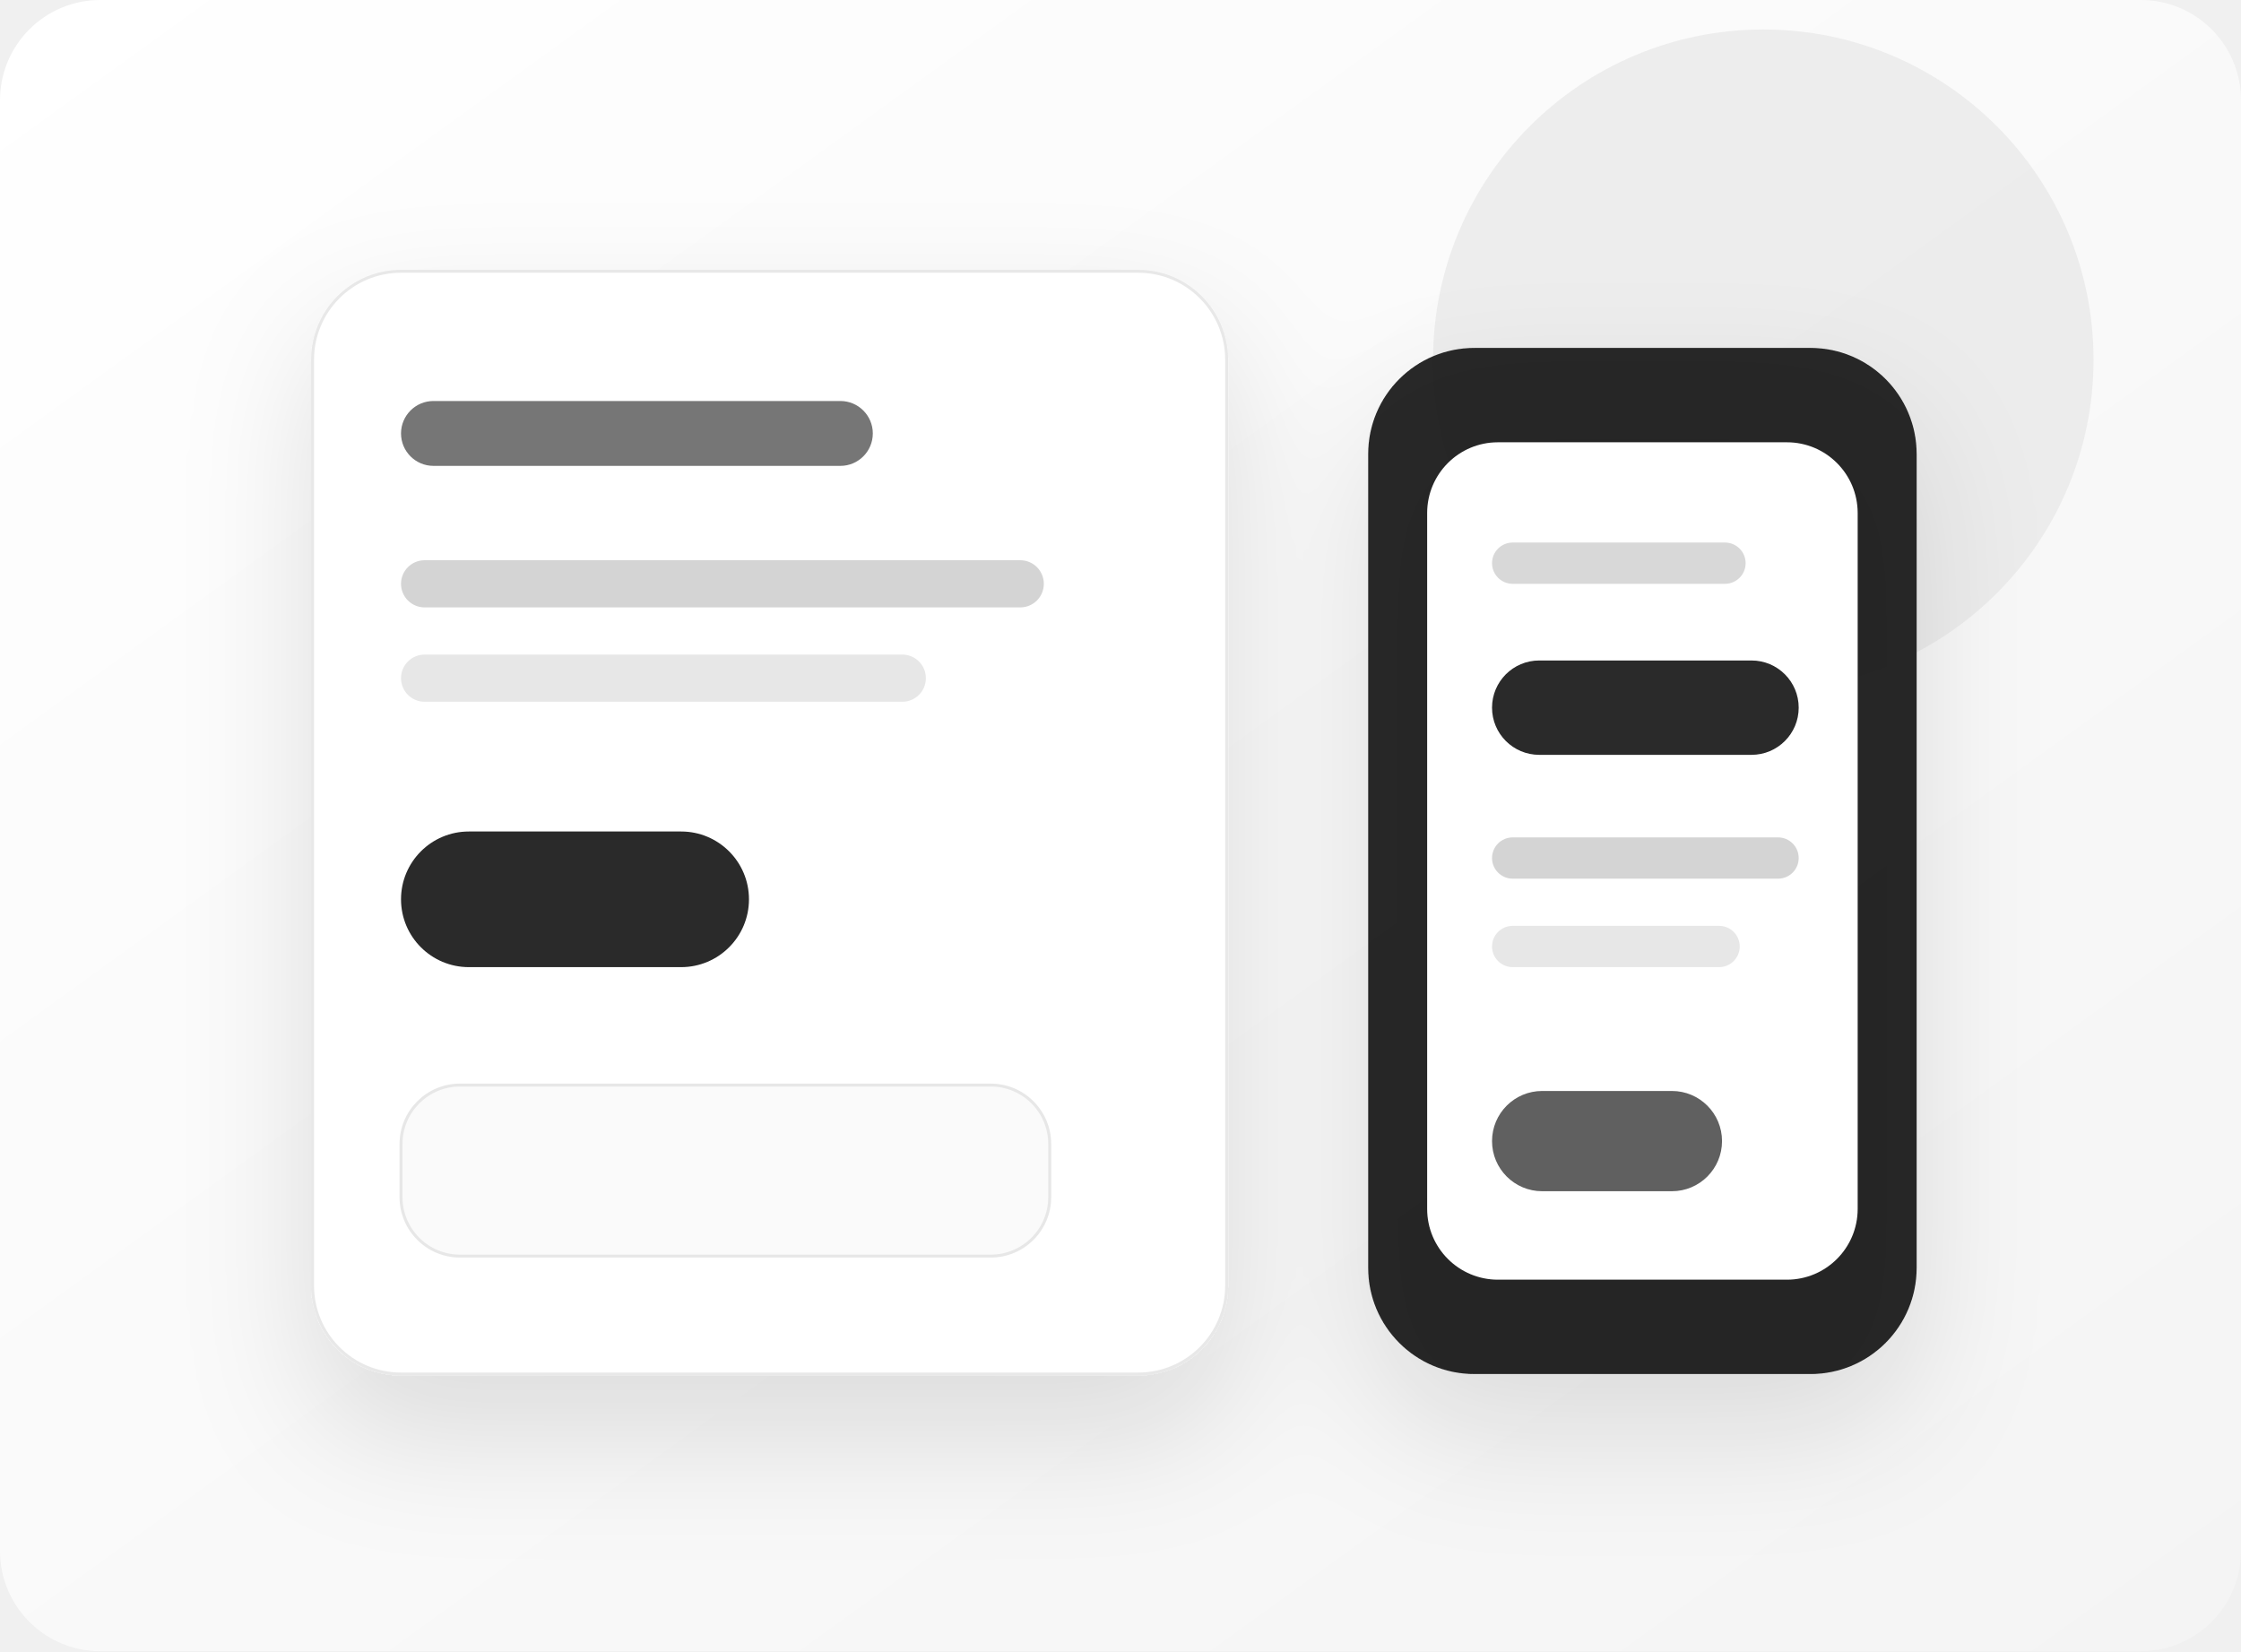
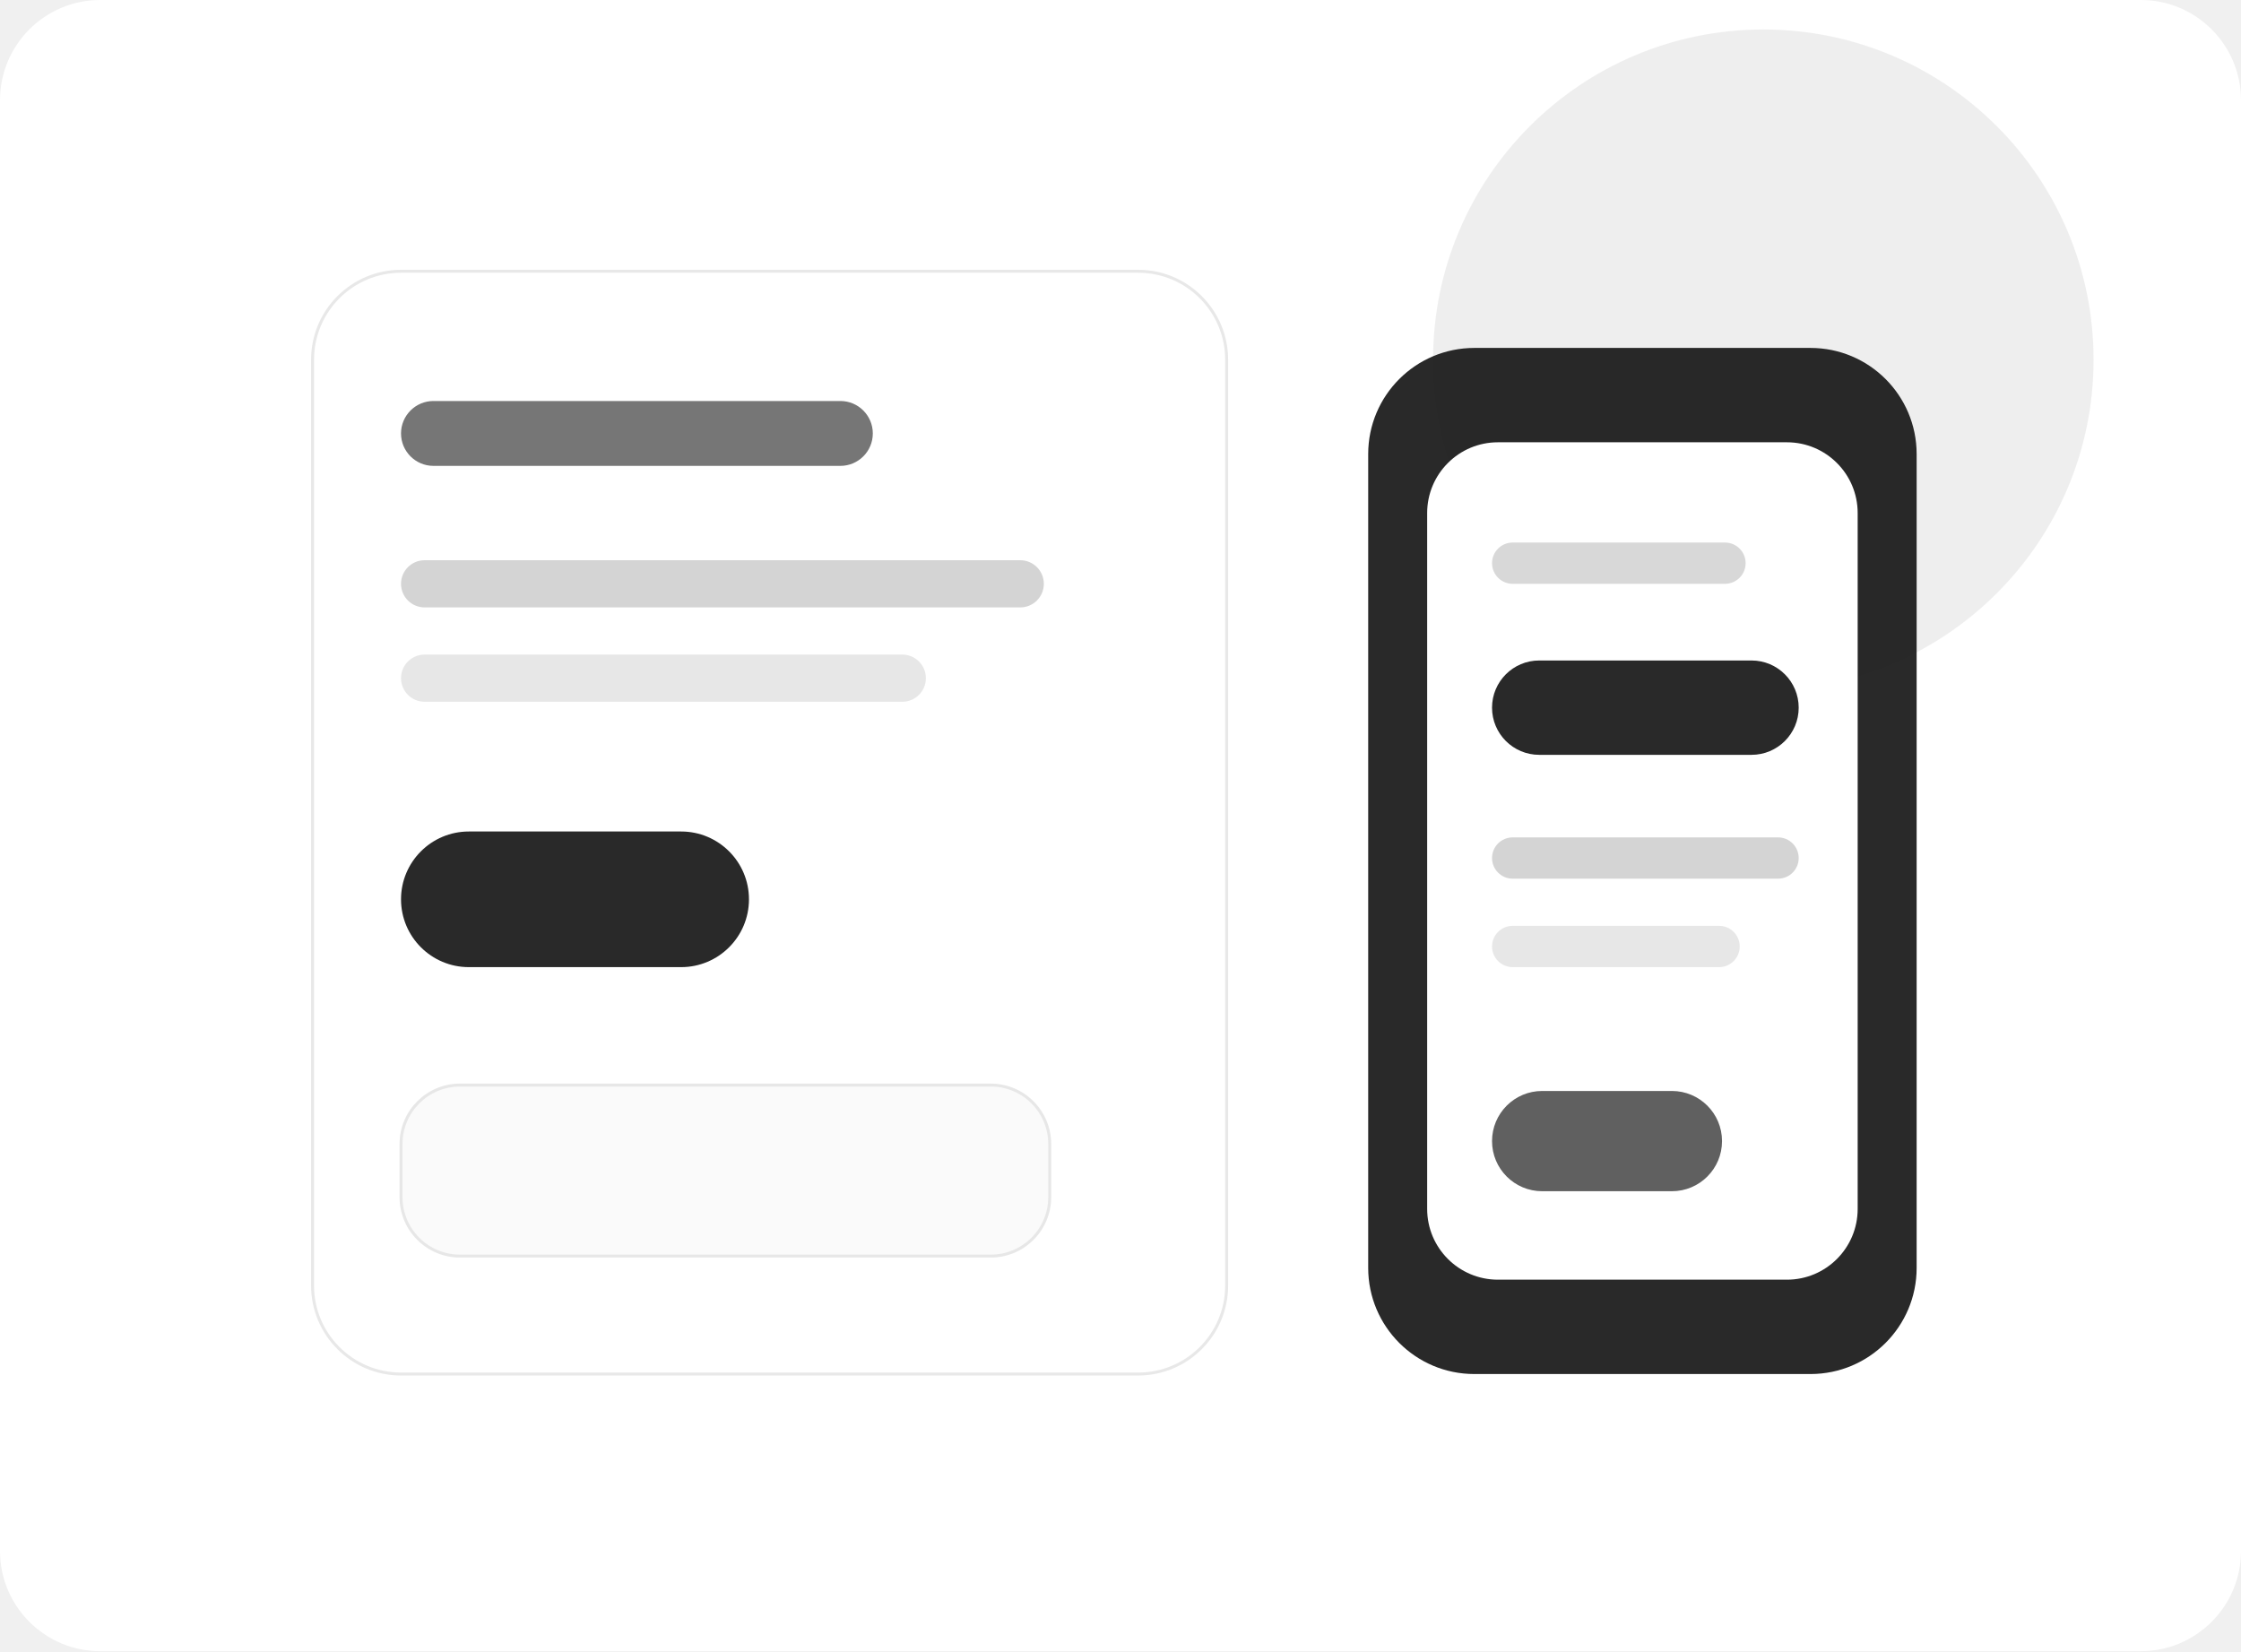
<svg xmlns="http://www.w3.org/2000/svg" width="760" height="560" viewBox="0 0 760 560" role="img" aria-label="모바일 화면 검토 이미지">
  <defs>
    <linearGradient id="bg" x1="0" x2="1" y1="0" y2="1">
      <stop offset="0" stop-color="#ffffff" />
      <stop offset="1" stop-color="#f4f4f4" />
    </linearGradient>
    <filter id="s" x="-20%" y="-20%" width="140%" height="150%">
      <feDropShadow dx="0" dy="20" stdDeviation="22" flood-color="#171717" flood-opacity="0.12" />
    </filter>
  </defs>
-   <rect width="760" height="560" rx="34" fill="url(#bg)" />
+   <rect width="760" height="560" rx="34" fill="#ffffff" />
  <circle cx="598" cy="122" r="112" fill="#e8e8e8" opacity="0.72" />
-   <g filter="url(#s)">
+   <g>
    <rect x="106" y="92" width="310" height="374" rx="30" fill="#ffffff" stroke="#e8e8e8" />
    <rect x="136" y="136" width="160" height="22" rx="11" fill="#606060" opacity="0.86" />
    <rect x="136" y="190" width="218" height="16" rx="8" fill="#d4d4d4" />
    <rect x="136" y="222" width="178" height="16" rx="8" fill="#e7e7e7" />
    <rect x="136" y="282" width="118" height="46" rx="23" fill="#171717" opacity="0.92" />
    <rect x="136" y="368" width="220" height="58" rx="20" fill="#fafafa" stroke="#e7e7e7" />
    <rect x="464" y="118" width="186" height="348" rx="36" fill="#171717" opacity="0.92" />
    <rect x="484" y="150" width="146" height="284" rx="24" fill="#ffffff" />
    <rect x="506" y="184" width="86" height="14" rx="7" fill="#d8d8d8" />
    <rect x="506" y="224" width="104" height="32" rx="16" fill="#171717" opacity="0.92" />
    <rect x="506" y="284" width="104" height="14" rx="7" fill="#d4d4d4" />
    <rect x="506" y="314" width="84" height="14" rx="7" fill="#e7e7e7" />
    <rect x="506" y="370" width="78" height="34" rx="17" fill="#606060" />
  </g>
</svg>
